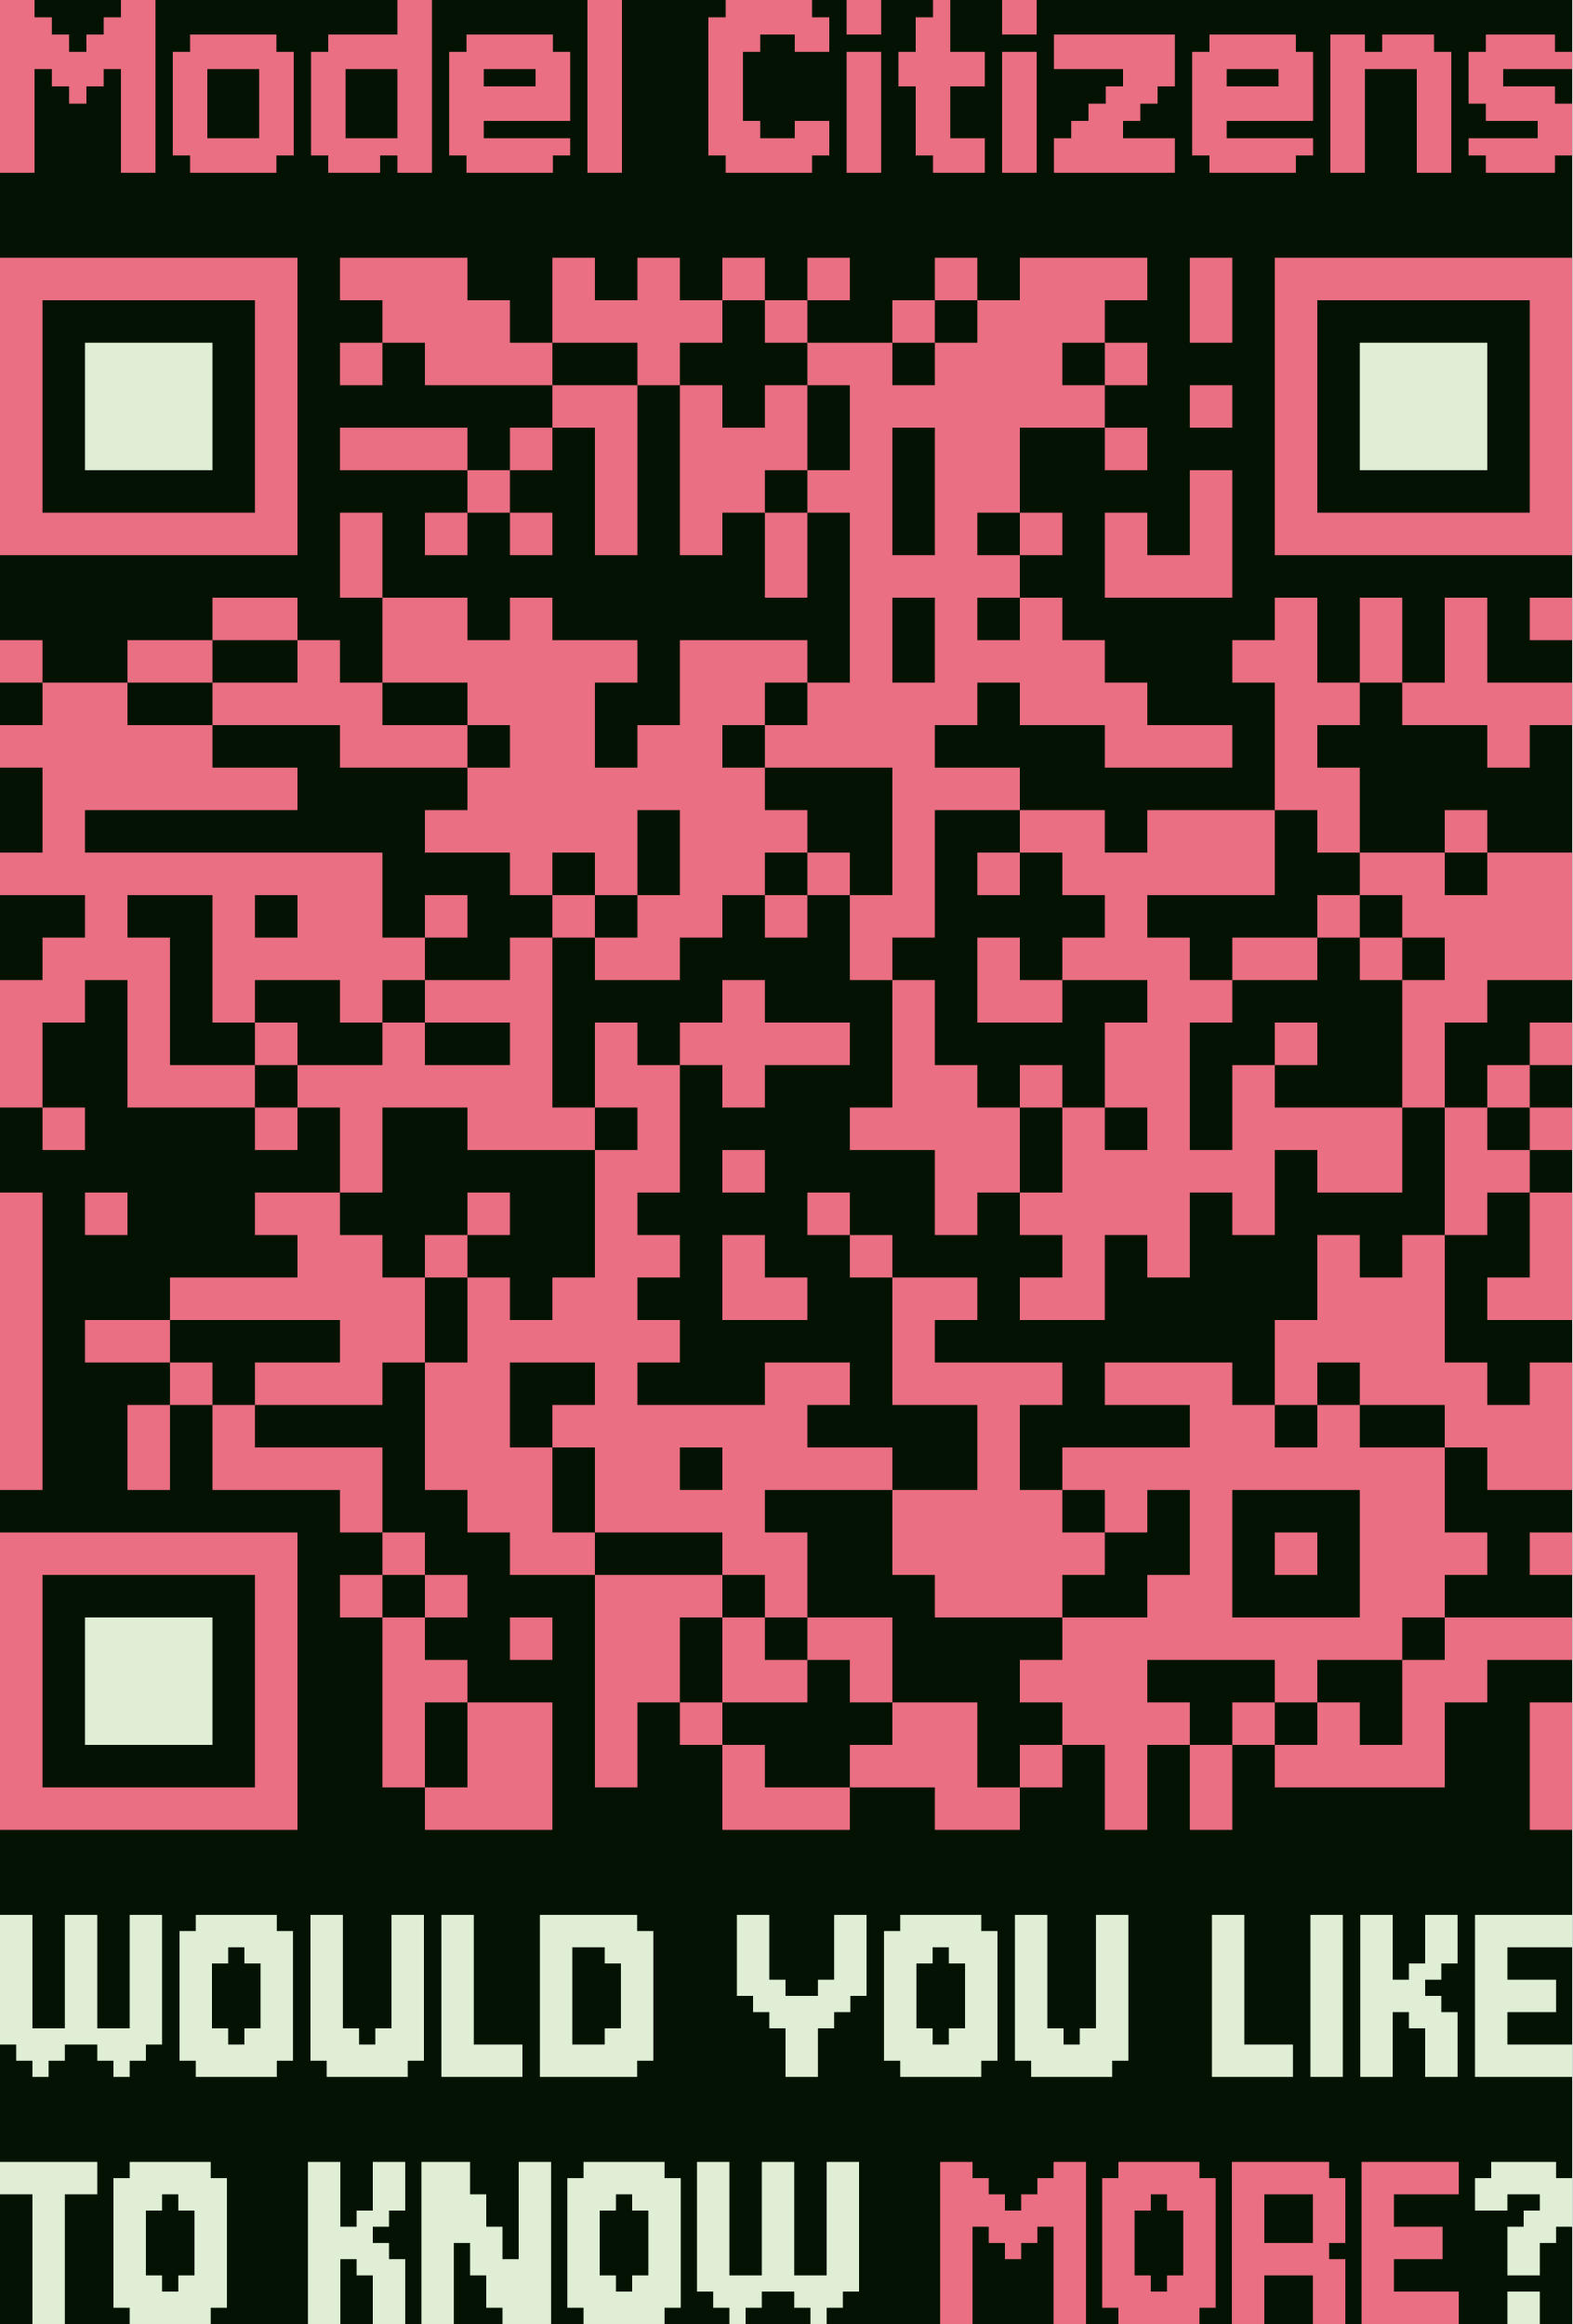
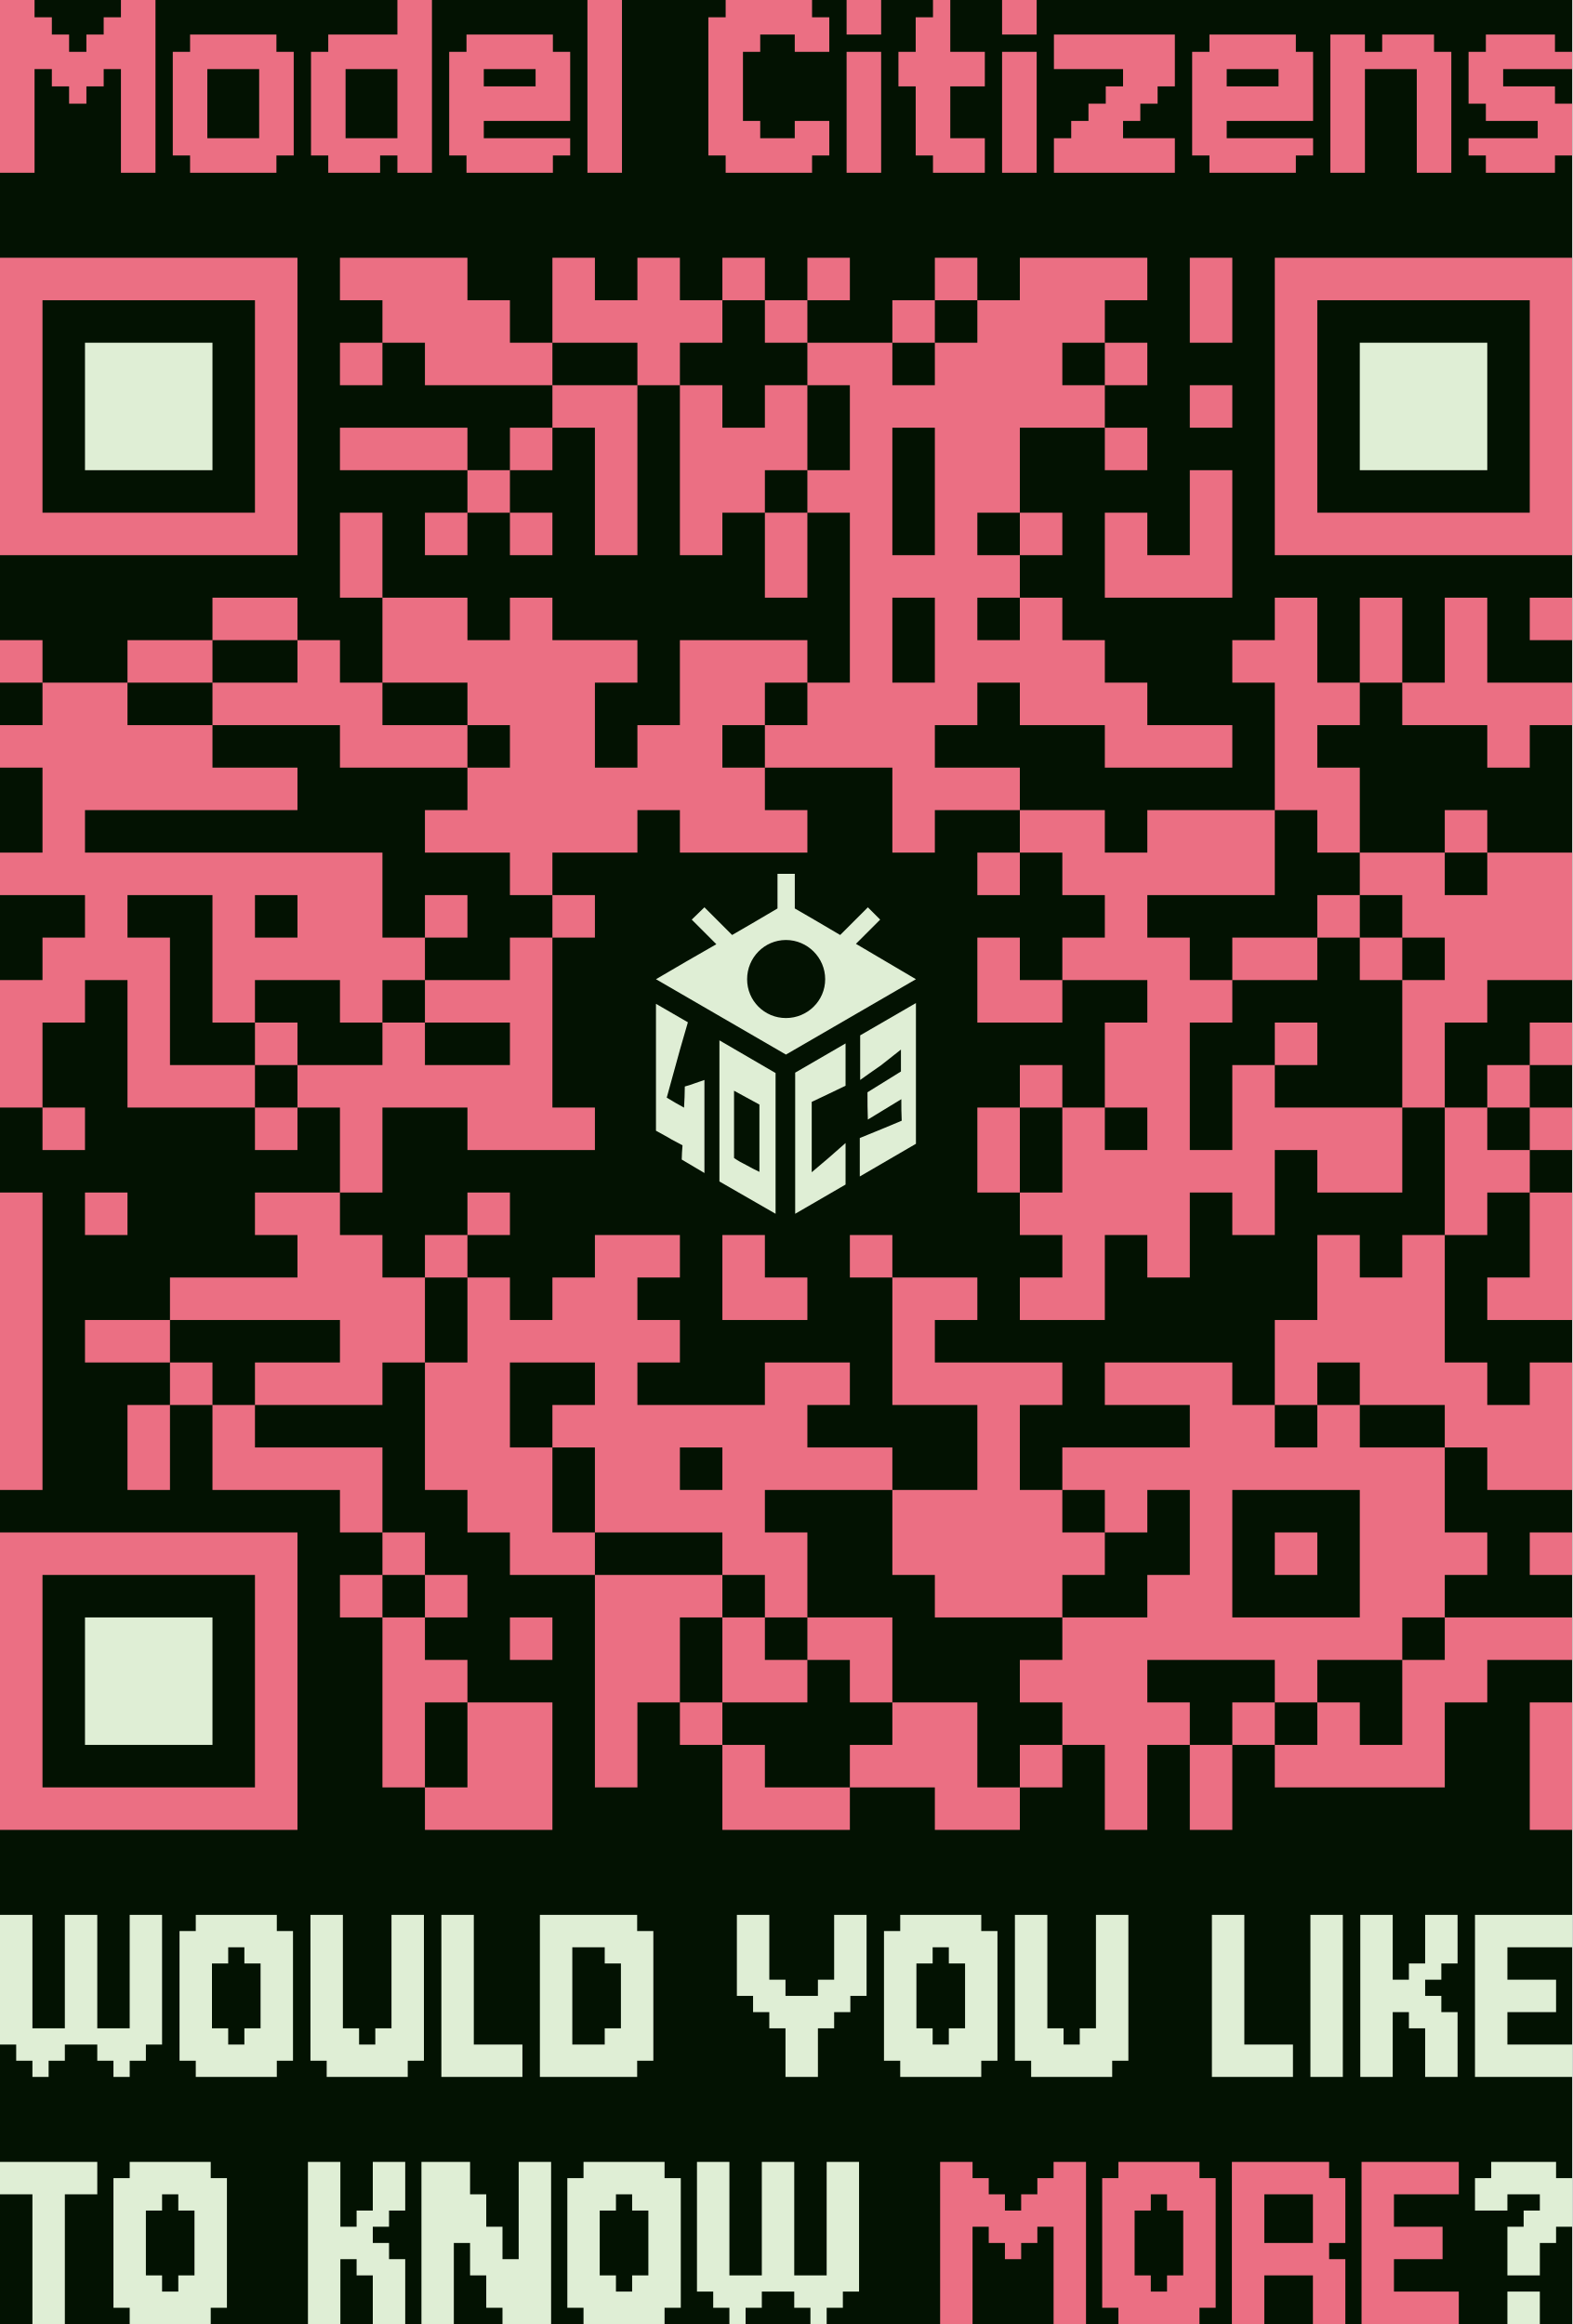
<svg xmlns="http://www.w3.org/2000/svg" width="250" height="369.559" viewBox="0 0 37 54.695">
  <path d="M0 0H37V54.695H0Z" fill="#031202" />
  <g transform="translate(0 0)">
    <path d="M 1.626 2.033 L 1.626 2.033 L 1.22 2.033 L 1.22 1.626 L 0.813 1.626 L 0.813 4.066 L 0 4.066 L 0 0 L 0.813 0 L 0.813 0.407 L 1.22 0.407 L 1.22 0.813 L 1.626 0.813 L 1.626 1.22 L 2.033 1.22 L 2.033 0.813 L 2.44 0.813 L 2.44 0.407 L 2.846 0.407 L 2.846 0 L 3.659 0 L 3.659 4.066 L 2.846 4.066 L 2.846 1.626 L 2.44 1.626 L 2.44 2.033 L 2.033 2.033 L 2.033 2.44 L 1.626 2.44 Z M 4.066 1.22 L 4.066 1.22 L 4.473 1.22 L 4.473 0.813 L 6.505 0.813 L 6.505 1.22 L 6.912 1.22 L 6.912 3.659 L 6.505 3.659 L 6.505 4.066 L 4.473 4.066 L 4.473 3.659 L 4.066 3.659 Z M 6.099 1.626 L 6.099 1.626 L 4.879 1.626 L 4.879 3.253 L 6.099 3.253 Z M 9.352 0.813 L 9.352 0.813 L 9.352 0 L 10.165 0 L 10.165 4.066 L 9.352 4.066 L 9.352 3.659 L 8.945 3.659 L 8.945 4.066 L 7.725 4.066 L 7.725 3.659 L 7.319 3.659 L 7.319 1.22 L 7.725 1.22 L 7.725 0.813 Z M 9.352 3.253 L 9.352 3.253 L 9.352 1.626 L 8.132 1.626 L 8.132 3.253 Z M 10.571 1.22 L 10.571 1.22 L 10.978 1.22 L 10.978 0.813 L 13.011 0.813 L 13.011 1.22 L 13.418 1.22 L 13.418 2.846 L 11.385 2.846 L 11.385 3.253 L 13.418 3.253 L 13.418 3.659 L 13.011 3.659 L 13.011 4.066 L 10.978 4.066 L 10.978 3.659 L 10.571 3.659 Z M 11.385 2.033 L 11.385 2.033 L 12.604 2.033 L 12.604 1.626 L 11.385 1.626 Z M 13.824 0 L 13.824 0 L 14.637 0 L 14.637 4.066 L 13.824 4.066 Z M 18.703 2.846 L 18.703 2.846 L 19.516 2.846 L 19.516 3.659 L 19.11 3.659 L 19.11 4.066 L 17.077 4.066 L 17.077 3.659 L 16.67 3.659 L 16.67 0.407 L 17.077 0.407 L 17.077 0 L 19.11 0 L 19.11 0.407 L 19.516 0.407 L 19.516 1.22 L 18.703 1.22 L 18.703 0.813 L 17.89 0.813 L 17.89 1.22 L 17.484 1.22 L 17.484 2.846 L 17.89 2.846 L 17.89 3.253 L 18.703 3.253 Z M 19.923 0 L 19.923 0 L 20.736 0 L 20.736 0.813 L 19.923 0.813 Z M 19.923 1.22 L 19.923 1.22 L 20.736 1.22 L 20.736 4.066 L 19.923 4.066 Z M 21.143 1.22 L 21.143 1.22 L 21.549 1.22 L 21.549 0.407 L 21.956 0.407 L 21.956 0 L 22.363 0 L 22.363 1.22 L 23.176 1.22 L 23.176 2.033 L 22.363 2.033 L 22.363 3.253 L 23.176 3.253 L 23.176 4.066 L 21.956 4.066 L 21.956 3.659 L 21.549 3.659 L 21.549 2.033 L 21.143 2.033 Z M 23.582 0 L 23.582 0 L 24.396 0 L 24.396 0.813 L 23.582 0.813 Z M 23.582 1.22 L 23.582 1.22 L 24.396 1.22 L 24.396 4.066 L 23.582 4.066 Z M 24.802 3.253 L 24.802 3.253 L 25.209 3.253 L 25.209 2.846 L 25.615 2.846 L 25.615 2.44 L 26.022 2.44 L 26.022 2.033 L 26.429 2.033 L 26.429 1.626 L 24.802 1.626 L 24.802 0.813 L 27.648 0.813 L 27.648 2.033 L 27.242 2.033 L 27.242 2.44 L 26.835 2.44 L 26.835 2.846 L 26.429 2.846 L 26.429 3.253 L 27.648 3.253 L 27.648 4.066 L 24.802 4.066 Z M 28.055 1.22 L 28.055 1.22 L 28.462 1.22 L 28.462 0.813 L 30.495 0.813 L 30.495 1.22 L 30.901 1.22 L 30.901 2.846 L 28.868 2.846 L 28.868 3.253 L 30.901 3.253 L 30.901 3.659 L 30.495 3.659 L 30.495 4.066 L 28.462 4.066 L 28.462 3.659 L 28.055 3.659 Z M 28.868 2.033 L 28.868 2.033 L 30.088 2.033 L 30.088 1.626 L 28.868 1.626 Z M 32.121 1.22 L 32.121 1.22 L 32.527 1.22 L 32.527 0.813 L 33.747 0.813 L 33.747 1.22 L 34.154 1.22 L 34.154 4.066 L 33.341 4.066 L 33.341 1.626 L 32.121 1.626 L 32.121 4.066 L 31.308 4.066 L 31.308 0.813 L 32.121 0.813 Z M 34.967 3.659 L 34.967 3.659 L 34.56 3.659 L 34.56 3.253 L 36.187 3.253 L 36.187 2.846 L 34.967 2.846 L 34.967 2.44 L 34.56 2.44 L 34.56 1.22 L 34.967 1.22 L 34.967 0.813 L 36.593 0.813 L 36.593 1.22 L 37 1.22 L 37 1.626 L 35.374 1.626 L 35.374 2.033 L 36.593 2.033 L 36.593 2.44 L 37 2.44 L 37 3.659 L 36.593 3.659 L 36.593 4.066 L 34.967 4.066 Z " fill="#eb6f83" />
  </g>
  <g transform="translate(0 6.066)">
-     <path d="M8 0H9V1H8ZM9 0H10V1H9ZM10 0H11V1H10ZM13 0H14V1H13ZM15 0H16V1H15ZM17 0H18V1H17ZM19 0H20V1H19ZM22 0H23V1H22ZM24 0H25V1H24ZM25 0H26V1H25ZM26 0H27V1H26ZM28 0H29V1H28ZM9 1H10V2H9ZM10 1H11V2H10ZM11 1H12V2H11ZM13 1H14V2H13ZM14 1H15V2H14ZM15 1H16V2H15ZM16 1H17V2H16ZM18 1H19V2H18ZM21 1H22V2H21ZM23 1H24V2H23ZM24 1H25V2H24ZM25 1H26V2H25ZM28 1H29V2H28ZM8 2H9V3H8ZM10 2H11V3H10ZM11 2H12V3H11ZM12 2H13V3H12ZM15 2H16V3H15ZM19 2H20V3H19ZM20 2H21V3H20ZM22 2H23V3H22ZM23 2H24V3H23ZM24 2H25V3H24ZM26 2H27V3H26ZM13 3H14V4H13ZM14 3H15V4H14ZM16 3H17V4H16ZM18 3H19V4H18ZM20 3H21V4H20ZM21 3H22V4H21ZM22 3H23V4H22ZM23 3H24V4H23ZM24 3H25V4H24ZM25 3H26V4H25ZM28 3H29V4H28ZM8 4H9V5H8ZM9 4H10V5H9ZM10 4H11V5H10ZM12 4H13V5H12ZM14 4H15V5H14ZM16 4H17V5H16ZM17 4H18V5H17ZM18 4H19V5H18ZM20 4H21V5H20ZM22 4H23V5H22ZM23 4H24V5H23ZM26 4H27V5H26ZM11 5H12V6H11ZM14 5H15V6H14ZM16 5H17V6H16ZM17 5H18V6H17ZM19 5H20V6H19ZM20 5H21V6H20ZM22 5H23V6H22ZM23 5H24V6H23ZM28 5H29V6H28ZM8 6H9V7H8ZM10 6H11V7H10ZM12 6H13V7H12ZM14 6H15V7H14ZM16 6H17V7H16ZM18 6H19V7H18ZM20 6H21V7H20ZM22 6H23V7H22ZM24 6H25V7H24ZM26 6H27V7H26ZM28 6H29V7H28ZM8 7H9V8H8ZM18 7H19V8H18ZM20 7H21V8H20ZM21 7H22V8H21ZM22 7H23V8H22ZM23 7H24V8H23ZM26 7H27V8H26ZM27 7H28V8H27ZM28 7H29V8H28ZM5 8H6V9H5ZM6 8H7V9H6ZM9 8H10V9H9ZM10 8H11V9H10ZM12 8H13V9H12ZM20 8H21V9H20ZM22 8H23V9H22ZM24 8H25V9H24ZM30 8H31V9H30ZM32 8H33V9H32ZM34 8H35V9H34ZM36 8H37V9H36ZM0 9H1V10H0ZM3 9H4V10H3ZM4 9H5V10H4ZM7 9H8V10H7ZM9 9H10V10H9ZM10 9H11V10H10ZM11 9H12V10H11ZM12 9H13V10H12ZM13 9H14V10H13ZM14 9H15V10H14ZM16 9H17V10H16ZM17 9H18V10H17ZM18 9H19V10H18ZM20 9H21V10H20ZM22 9H23V10H22ZM23 9H24V10H23ZM24 9H25V10H24ZM25 9H26V10H25ZM29 9H30V10H29ZM30 9H31V10H30ZM32 9H33V10H32ZM34 9H35V10H34ZM1 10H2V11H1ZM2 10H3V11H2ZM5 10H6V11H5ZM6 10H7V11H6ZM7 10H8V11H7ZM8 10H9V11H8ZM11 10H12V11H11ZM12 10H13V11H12ZM13 10H14V11H13ZM16 10H17V11H16ZM17 10H18V11H17ZM19 10H20V11H19ZM20 10H21V11H20ZM21 10H22V11H21ZM22 10H23V11H22ZM24 10H25V11H24ZM25 10H26V11H25ZM26 10H27V11H26ZM30 10H31V11H30ZM31 10H32V11H31ZM33 10H34V11H33ZM34 10H35V11H34ZM35 10H36V11H35ZM36 10H37V11H36ZM0 11H1V12H0ZM1 11H2V12H1ZM2 11H3V12H2ZM3 11H4V12H3ZM4 11H5V12H4ZM8 11H9V12H8ZM9 11H10V12H9ZM10 11H11V12H10ZM12 11H13V12H12ZM13 11H14V12H13ZM15 11H16V12H15ZM16 11H17V12H16ZM18 11H19V12H18ZM19 11H20V12H19ZM20 11H21V12H20ZM21 11H22V12H21ZM26 11H27V12H26ZM27 11H28V12H27ZM28 11H29V12H28ZM30 11H31V12H30ZM35 11H36V12H35ZM1 12H2V13H1ZM2 12H3V13H2ZM3 12H4V13H3ZM4 12H5V13H4ZM5 12H6V13H5ZM6 12H7V13H6ZM11 12H12V13H11ZM12 12H13V13H12ZM13 12H14V13H13ZM14 12H15V13H14ZM15 12H16V13H15ZM16 12H17V13H16ZM17 12H18V13H17ZM21 12H22V13H21ZM22 12H23V13H22ZM23 12H24V13H23ZM30 12H31V13H30ZM31 12H32V13H31ZM1 13H2V14H1ZM10 13H11V14H10ZM11 13H12V14H11ZM12 13H13V14H12ZM13 13H14V14H13ZM14 13H15V14H14ZM16 13H17V14H16ZM17 13H18V14H17ZM18 13H19V14H18ZM21 13H22V14H21ZM24 13H25V14H24ZM25 13H26V14H25ZM27 13H28V14H27ZM28 13H29V14H28ZM29 13H30V14H29ZM31 13H32V14H31ZM34 13H35V14H34ZM0 14H1V15H0ZM1 14H2V15H1ZM2 14H3V15H2ZM3 14H4V15H3ZM4 14H5V15H4ZM5 14H6V15H5ZM6 14H7V15H6ZM7 14H8V15H7ZM8 14H9V15H8ZM12 14H13V15H12ZM14 14H15V15H14ZM16 14H17V15H16ZM17 14H18V15H17ZM19 14H20V15H19ZM21 14H22V15H21ZM23 14H24V15H23ZM25 14H26V15H25ZM26 14H27V15H26ZM27 14H28V15H27ZM28 14H29V15H28ZM29 14H30V15H29ZM32 14H33V15H32ZM33 14H34V15H33ZM35 14H36V15H35ZM36 14H37V15H36ZM2 15H3V16H2ZM5 15H6V16H5ZM7 15H8V16H7ZM8 15H9V16H8ZM10 15H11V16H10ZM13 15H14V16H13ZM15 15H16V16H15ZM16 15H17V16H16ZM18 15H19V16H18ZM20 15H21V16H20ZM21 15H22V16H21ZM26 15H27V16H26ZM31 15H32V16H31ZM33 15H34V16H33ZM34 15H35V16H34ZM35 15H36V16H35ZM36 15H37V16H36ZM1 16H2V17H1ZM2 16H3V17H2ZM3 16H4V17H3ZM5 16H6V17H5ZM6 16H7V17H6ZM7 16H8V17H7ZM8 16H9V17H8ZM9 16H10V17H9ZM12 16H13V17H12ZM14 16H15V17H14ZM15 16H16V17H15ZM20 16H21V17H20ZM23 16H24V17H23ZM25 16H26V17H25ZM26 16H27V17H26ZM27 16H28V17H27ZM29 16H30V17H29ZM30 16H31V17H30ZM32 16H33V17H32ZM34 16H35V17H34ZM35 16H36V17H35ZM36 16H37V17H36ZM0 17H1V18H0ZM1 17H2V18H1ZM3 17H4V18H3ZM5 17H6V18H5ZM8 17H9V18H8ZM10 17H11V18H10ZM11 17H12V18H11ZM12 17H13V18H12ZM17 17H18V18H17ZM21 17H22V18H21ZM23 17H24V18H23ZM24 17H25V18H24ZM27 17H28V18H27ZM28 17H29V18H28ZM33 17H34V18H33ZM34 17H35V18H34ZM0 18H1V19H0ZM3 18H4V19H3ZM6 18H7V19H6ZM9 18H10V19H9ZM12 18H13V19H12ZM14 18H15V19H14ZM16 18H17V19H16ZM17 18H18V19H17ZM18 18H19V19H18ZM19 18H20V19H19ZM21 18H22V19H21ZM26 18H27V19H26ZM27 18H28V19H27ZM30 18H31V19H30ZM33 18H34V19H33ZM36 18H37V19H36ZM0 19H1V20H0ZM3 19H4V20H3ZM4 19H5V20H4ZM5 19H6V20H5ZM7 19H8V20H7ZM8 19H9V20H8ZM9 19H10V20H9ZM10 19H11V20H10ZM11 19H12V20H11ZM12 19H13V20H12ZM14 19H15V20H14ZM15 19H16V20H15ZM17 19H18V20H17ZM21 19H22V20H21ZM22 19H23V20H22ZM24 19H25V20H24ZM26 19H27V20H26ZM27 19H28V20H27ZM29 19H30V20H29ZM33 19H34V20H33ZM35 19H36V20H35ZM1 20H2V21H1ZM6 20H7V21H6ZM8 20H9V21H8ZM11 20H12V21H11ZM12 20H13V21H12ZM13 20H14V21H13ZM15 20H16V21H15ZM20 20H21V21H20ZM21 20H22V21H21ZM22 20H23V21H22ZM23 20H24V21H23ZM25 20H26V21H25ZM27 20H28V21H27ZM29 20H30V21H29ZM30 20H31V21H30ZM31 20H32V21H31ZM32 20H33V21H32ZM34 20H35V21H34ZM36 20H37V21H36ZM8 21H9V22H8ZM14 21H15V22H14ZM15 21H16V22H15ZM17 21H18V22H17ZM22 21H23V22H22ZM23 21H24V22H23ZM25 21H26V22H25ZM26 21H27V22H26ZM27 21H28V22H27ZM28 21H29V22H28ZM29 21H30V22H29ZM31 21H32V22H31ZM32 21H33V22H32ZM34 21H35V22H34ZM35 21H36V22H35ZM0 22H1V23H0ZM2 22H3V23H2ZM6 22H7V23H6ZM7 22H8V23H7ZM11 22H12V23H11ZM14 22H15V23H14ZM19 22H20V23H19ZM22 22H23V23H22ZM24 22H25V23H24ZM25 22H26V23H25ZM26 22H27V23H26ZM27 22H28V23H27ZM29 22H30V23H29ZM34 22H35V23H34ZM36 22H37V23H36ZM0 23H1V24H0ZM7 23H8V24H7ZM8 23H9V24H8ZM10 23H11V24H10ZM14 23H15V24H14ZM15 23H16V24H15ZM17 23H18V24H17ZM20 23H21V24H20ZM25 23H26V24H25ZM27 23H28V24H27ZM31 23H32V24H31ZM33 23H34V24H33ZM36 23H37V24H36ZM0 24H1V25H0ZM4 24H5V25H4ZM5 24H6V25H5ZM6 24H7V25H6ZM7 24H8V25H7ZM8 24H9V25H8ZM9 24H10V25H9ZM11 24H12V25H11ZM13 24H14V25H13ZM14 24H15V25H14ZM17 24H18V25H17ZM18 24H19V25H18ZM21 24H22V25H21ZM22 24H23V25H22ZM24 24H25V25H24ZM25 24H26V25H25ZM31 24H32V25H31ZM32 24H33V25H32ZM33 24H34V25H33ZM35 24H36V25H35ZM36 24H37V25H36ZM0 25H1V26H0ZM2 25H3V26H2ZM3 25H4V26H3ZM8 25H9V26H8ZM9 25H10V26H9ZM11 25H12V26H11ZM12 25H13V26H12ZM13 25H14V26H13ZM14 25H15V26H14ZM15 25H16V26H15ZM21 25H22V26H21ZM30 25H31V26H30ZM31 25H32V26H31ZM32 25H33V26H32ZM33 25H34V26H33ZM0 26H1V27H0ZM4 26H5V27H4ZM6 26H7V27H6ZM7 26H8V27H7ZM8 26H9V27H8ZM10 26H11V27H10ZM11 26H12V27H11ZM14 26H15V27H14ZM18 26H19V27H18ZM19 26H20V27H19ZM21 26H22V27H21ZM22 26H23V27H22ZM23 26H24V27H23ZM24 26H25V27H24ZM26 26H27V27H26ZM27 26H28V27H27ZM28 26H29V27H28ZM30 26H31V27H30ZM32 26H33V27H32ZM33 26H34V27H33ZM34 26H35V27H34ZM36 26H37V27H36ZM0 27H1V28H0ZM3 27H4V28H3ZM5 27H6V28H5ZM10 27H11V28H10ZM11 27H12V28H11ZM13 27H14V28H13ZM14 27H15V28H14ZM15 27H16V28H15ZM16 27H17V28H16ZM17 27H18V28H17ZM18 27H19V28H18ZM23 27H24V28H23ZM28 27H29V28H28ZM29 27H30V28H29ZM31 27H32V28H31ZM34 27H35V28H34ZM35 27H36V28H35ZM36 27H37V28H36ZM0 28H1V29H0ZM3 28H4V29H3ZM5 28H6V29H5ZM6 28H7V29H6ZM7 28H8V29H7ZM8 28H9V29H8ZM10 28H11V29H10ZM11 28H12V29H11ZM12 28H13V29H12ZM14 28H15V29H14ZM15 28H16V29H15ZM17 28H18V29H17ZM18 28H19V29H18ZM19 28H20V29H19ZM20 28H21V29H20ZM23 28H24V29H23ZM25 28H26V29H25ZM26 28H27V29H26ZM27 28H28V29H27ZM28 28H29V29H28ZM29 28H30V29H29ZM30 28H31V29H30ZM31 28H32V29H31ZM32 28H33V29H32ZM33 28H34V29H33ZM35 28H36V29H35ZM36 28H37V29H36ZM8 29H9V30H8ZM11 29H12V30H11ZM12 29H13V30H12ZM14 29H15V30H14ZM15 29H16V30H15ZM16 29H17V30H16ZM17 29H18V30H17ZM21 29H22V30H21ZM22 29H23V30H22ZM23 29H24V30H23ZM24 29H25V30H24ZM26 29H27V30H26ZM28 29H29V30H28ZM32 29H33V30H32ZM33 29H34V30H33ZM9 30H10V31H9ZM12 30H13V31H12ZM13 30H14V31H13ZM17 30H18V31H17ZM18 30H19V31H18ZM21 30H22V31H21ZM22 30H23V31H22ZM23 30H24V31H23ZM24 30H25V31H24ZM25 30H26V31H25ZM28 30H29V31H28ZM30 30H31V31H30ZM32 30H33V31H32ZM33 30H34V31H33ZM34 30H35V31H34ZM36 30H37V31H36ZM8 31H9V32H8ZM10 31H11V32H10ZM14 31H15V32H14ZM15 31H16V32H15ZM16 31H17V32H16ZM18 31H19V32H18ZM22 31H23V32H22ZM23 31H24V32H23ZM24 31H25V32H24ZM27 31H28V32H27ZM28 31H29V32H28ZM32 31H33V32H32ZM33 31H34V32H33ZM9 32H10V33H9ZM12 32H13V33H12ZM14 32H15V33H14ZM15 32H16V33H15ZM17 32H18V33H17ZM19 32H20V33H19ZM20 32H21V33H20ZM25 32H26V33H25ZM26 32H27V33H26ZM27 32H28V33H27ZM28 32H29V33H28ZM29 32H30V33H29ZM30 32H31V33H30ZM31 32H32V33H31ZM32 32H33V33H32ZM34 32H35V33H34ZM35 32H36V33H35ZM36 32H37V33H36ZM9 33H10V34H9ZM10 33H11V34H10ZM14 33H15V34H14ZM15 33H16V34H15ZM17 33H18V34H17ZM18 33H19V34H18ZM20 33H21V34H20ZM24 33H25V34H24ZM25 33H26V34H25ZM26 33H27V34H26ZM30 33H31V34H30ZM33 33H34V34H33ZM34 33H35V34H34ZM9 34H10V35H9ZM11 34H12V35H11ZM12 34H13V35H12ZM14 34H15V35H14ZM16 34H17V35H16ZM21 34H22V35H21ZM22 34H23V35H22ZM25 34H26V35H25ZM26 34H27V35H26ZM27 34H28V35H27ZM29 34H30V35H29ZM31 34H32V35H31ZM33 34H34V35H33ZM36 34H37V35H36ZM9 35H10V36H9ZM11 35H12V36H11ZM12 35H13V36H12ZM14 35H15V36H14ZM17 35H18V36H17ZM20 35H21V36H20ZM21 35H22V36H21ZM22 35H23V36H22ZM24 35H25V36H24ZM26 35H27V36H26ZM28 35H29V36H28ZM30 35H31V36H30ZM31 35H32V36H31ZM32 35H33V36H32ZM33 35H34V36H33ZM36 35H37V36H36ZM10 36H11V37H10ZM11 36H12V37H11ZM12 36H13V37H12ZM17 36H18V37H17ZM18 36H19V37H18ZM19 36H20V37H19ZM22 36H23V37H22ZM23 36H24V37H23ZM26 36H27V37H26ZM28 36H29V37H28ZM36 36H37V37H36Z" fill="#eb6f83" />
+     <path d="M8 0H9V1H8ZM9 0H10V1H9ZM10 0H11V1H10ZM13 0H14V1H13ZM15 0H16V1H15ZM17 0H18V1H17ZM19 0H20V1H19ZM22 0H23V1H22ZM24 0H25V1H24ZM25 0H26V1H25ZM26 0H27V1H26ZM28 0H29V1H28ZM9 1H10V2H9ZM10 1H11V2H10ZM11 1H12V2H11ZM13 1H14V2H13ZM14 1H15V2H14ZM15 1H16V2H15ZM16 1H17V2H16ZM18 1H19V2H18ZM21 1H22V2H21ZM23 1H24V2H23ZM24 1H25V2H24ZM25 1H26V2H25ZM28 1H29V2H28ZM8 2H9V3H8ZM10 2H11V3H10ZM11 2H12V3H11ZM12 2H13V3H12ZM15 2H16V3H15ZM19 2H20V3H19ZM20 2H21V3H20ZM22 2H23V3H22ZM23 2H24V3H23ZM24 2H25V3H24ZM26 2H27V3H26ZM13 3H14V4H13ZM14 3H15V4H14ZM16 3H17V4H16ZM18 3H19V4H18ZM20 3H21V4H20ZM21 3H22V4H21ZM22 3H23V4H22ZM23 3H24V4H23ZM24 3H25V4H24ZM25 3H26V4H25ZM28 3H29V4H28ZM8 4H9V5H8ZM9 4H10V5H9ZM10 4H11V5H10ZM12 4H13V5H12ZM14 4H15V5H14ZM16 4H17V5H16ZM17 4H18V5H17ZM18 4H19V5H18ZM20 4H21V5H20ZM22 4H23V5H22ZM23 4H24V5H23ZM26 4H27V5H26ZM11 5H12V6H11ZM14 5H15V6H14ZM16 5H17V6H16ZM17 5H18V6H17ZM19 5H20V6H19ZM20 5H21V6H20ZM22 5H23V6H22ZM23 5H24V6H23ZM28 5H29V6H28ZM8 6H9V7H8ZM10 6H11V7H10ZM12 6H13V7H12ZM14 6H15V7H14ZM16 6H17V7H16ZM18 6H19V7H18ZM20 6H21V7H20ZM22 6H23V7H22ZM24 6H25V7H24ZM26 6H27V7H26ZM28 6H29V7H28ZM8 7H9V8H8ZM18 7H19V8H18ZM20 7H21V8H20ZM21 7H22V8H21ZM22 7H23V8H22ZM23 7H24V8H23ZM26 7H27V8H26ZM27 7H28V8H27ZM28 7H29V8H28ZM5 8H6V9H5ZM6 8H7V9H6ZM9 8H10V9H9ZM10 8H11V9H10ZM12 8H13V9H12ZM20 8H21V9H20ZM22 8H23V9H22ZM24 8H25V9H24ZM30 8H31V9H30ZM32 8H33V9H32ZM34 8H35V9H34ZM36 8H37V9H36ZM0 9H1V10H0ZM3 9H4V10H3ZM4 9H5V10H4ZM7 9H8V10H7ZM9 9H10V10H9ZM10 9H11V10H10ZM11 9H12V10H11ZM12 9H13V10H12ZM13 9H14V10H13ZM14 9H15V10H14ZM16 9H17V10H16ZM17 9H18V10H17ZM18 9H19V10H18ZM20 9H21V10H20ZM22 9H23V10H22ZM23 9H24V10H23ZM24 9H25V10H24ZM25 9H26V10H25ZM29 9H30V10H29ZM30 9H31V10H30ZM32 9H33V10H32ZM34 9H35V10H34ZM1 10H2V11H1ZM2 10H3V11H2ZM5 10H6V11H5ZM6 10H7V11H6ZM7 10H8V11H7ZM8 10H9V11H8ZM11 10H12V11H11ZM12 10H13V11H12ZM13 10H14V11H13ZM16 10H17V11H16ZM17 10H18V11H17ZM19 10H20V11H19ZM20 10H21V11H20ZM21 10H22V11H21ZM22 10H23V11H22ZM24 10H25V11H24ZM25 10H26V11H25ZM26 10H27V11H26ZM30 10H31V11H30ZM31 10H32V11H31ZM33 10H34V11H33ZM34 10H35V11H34ZM35 10H36V11H35ZM36 10H37V11H36ZM0 11H1V12H0ZM1 11H2V12H1ZM2 11H3V12H2ZM3 11H4V12H3ZM4 11H5V12H4ZM8 11H9V12H8ZM9 11H10V12H9ZM10 11H11V12H10ZM12 11H13V12H12ZM13 11H14V12H13ZM15 11H16V12H15ZM16 11H17V12H16ZM18 11H19V12H18ZM19 11H20V12H19ZM20 11H21V12H20ZM21 11H22V12H21ZM26 11H27V12H26ZM27 11H28V12H27ZM28 11H29V12H28ZM30 11H31V12H30ZM35 11H36V12H35ZM1 12H2V13H1ZM2 12H3V13H2ZM3 12H4V13H3ZM4 12H5V13H4ZM5 12H6V13H5ZM6 12H7V13H6ZM11 12H12V13H11ZM12 12H13V13H12ZM13 12H14V13H13ZM14 12H15V13H14ZM15 12H16V13H15ZM16 12H17V13H16ZM17 12H18V13H17ZM21 12H22V13H21ZM22 12H23V13H22ZM23 12H24V13H23ZM30 12H31V13H30ZM31 12H32V13H31ZM1 13H2V14H1ZM10 13H11V14H10ZM11 13H12V14H11ZM12 13H13V14H12ZM13 13H14V14H13ZM14 13H15V14H14ZM16 13H17V14H16ZM17 13H18V14H17ZM18 13H19V14H18ZM21 13H22V14H21ZM24 13H25V14H24ZM25 13H26V14H25ZM27 13H28V14H27ZM28 13H29V14H28ZM29 13H30V14H29ZM31 13H32V14H31ZM34 13H35V14H34ZM0 14H1V15H0ZM1 14H2V15H1ZM2 14H3V15H2ZM3 14H4V15H3ZM4 14H5V15H4ZM5 14H6V15H5ZM6 14H7V15H6ZM7 14H8V15H7ZM8 14H9V15H8ZM12 14H13V15H12ZM23 14H24V15H23ZM25 14H26V15H25ZM26 14H27V15H26ZM27 14H28V15H27ZM28 14H29V15H28ZM29 14H30V15H29ZM32 14H33V15H32ZM33 14H34V15H33ZM35 14H36V15H35ZM36 14H37V15H36ZM2 15H3V16H2ZM5 15H6V16H5ZM7 15H8V16H7ZM8 15H9V16H8ZM10 15H11V16H10ZM13 15H14V16H13ZM26 15H27V16H26ZM31 15H32V16H31ZM33 15H34V16H33ZM34 15H35V16H34ZM35 15H36V16H35ZM36 15H37V16H36ZM1 16H2V17H1ZM2 16H3V17H2ZM3 16H4V17H3ZM5 16H6V17H5ZM6 16H7V17H6ZM7 16H8V17H7ZM8 16H9V17H8ZM9 16H10V17H9ZM12 16H13V17H12ZM23 16H24V17H23ZM25 16H26V17H25ZM26 16H27V17H26ZM27 16H28V17H27ZM29 16H30V17H29ZM30 16H31V17H30ZM32 16H33V17H32ZM34 16H35V17H34ZM35 16H36V17H35ZM36 16H37V17H36ZM0 17H1V18H0ZM1 17H2V18H1ZM3 17H4V18H3ZM5 17H6V18H5ZM8 17H9V18H8ZM10 17H11V18H10ZM11 17H12V18H11ZM12 17H13V18H12ZM23 17H24V18H23ZM24 17H25V18H24ZM27 17H28V18H27ZM28 17H29V18H28ZM33 17H34V18H33ZM34 17H35V18H34ZM0 18H1V19H0ZM3 18H4V19H3ZM6 18H7V19H6ZM9 18H10V19H9ZM12 18H13V19H12ZM26 18H27V19H26ZM27 18H28V19H27ZM30 18H31V19H30ZM33 18H34V19H33ZM36 18H37V19H36ZM0 19H1V20H0ZM3 19H4V20H3ZM4 19H5V20H4ZM5 19H6V20H5ZM7 19H8V20H7ZM8 19H9V20H8ZM9 19H10V20H9ZM10 19H11V20H10ZM11 19H12V20H11ZM12 19H13V20H12ZM24 19H25V20H24ZM26 19H27V20H26ZM27 19H28V20H27ZM29 19H30V20H29ZM33 19H34V20H33ZM35 19H36V20H35ZM1 20H2V21H1ZM6 20H7V21H6ZM8 20H9V21H8ZM11 20H12V21H11ZM12 20H13V21H12ZM13 20H14V21H13ZM23 20H24V21H23ZM25 20H26V21H25ZM27 20H28V21H27ZM29 20H30V21H29ZM30 20H31V21H30ZM31 20H32V21H31ZM32 20H33V21H32ZM34 20H35V21H34ZM36 20H37V21H36ZM8 21H9V22H8ZM23 21H24V22H23ZM25 21H26V22H25ZM26 21H27V22H26ZM27 21H28V22H27ZM28 21H29V22H28ZM29 21H30V22H29ZM31 21H32V22H31ZM32 21H33V22H32ZM34 21H35V22H34ZM35 21H36V22H35ZM0 22H1V23H0ZM2 22H3V23H2ZM6 22H7V23H6ZM7 22H8V23H7ZM11 22H12V23H11ZM24 22H25V23H24ZM25 22H26V23H25ZM26 22H27V23H26ZM27 22H28V23H27ZM29 22H30V23H29ZM34 22H35V23H34ZM36 22H37V23H36ZM0 23H1V24H0ZM7 23H8V24H7ZM8 23H9V24H8ZM10 23H11V24H10ZM14 23H15V24H14ZM15 23H16V24H15ZM17 23H18V24H17ZM20 23H21V24H20ZM25 23H26V24H25ZM27 23H28V24H27ZM31 23H32V24H31ZM33 23H34V24H33ZM36 23H37V24H36ZM0 24H1V25H0ZM4 24H5V25H4ZM5 24H6V25H5ZM6 24H7V25H6ZM7 24H8V25H7ZM8 24H9V25H8ZM9 24H10V25H9ZM11 24H12V25H11ZM13 24H14V25H13ZM14 24H15V25H14ZM17 24H18V25H17ZM18 24H19V25H18ZM21 24H22V25H21ZM22 24H23V25H22ZM24 24H25V25H24ZM25 24H26V25H25ZM31 24H32V25H31ZM32 24H33V25H32ZM33 24H34V25H33ZM35 24H36V25H35ZM36 24H37V25H36ZM0 25H1V26H0ZM2 25H3V26H2ZM3 25H4V26H3ZM8 25H9V26H8ZM9 25H10V26H9ZM11 25H12V26H11ZM12 25H13V26H12ZM13 25H14V26H13ZM14 25H15V26H14ZM15 25H16V26H15ZM21 25H22V26H21ZM30 25H31V26H30ZM31 25H32V26H31ZM32 25H33V26H32ZM33 25H34V26H33ZM0 26H1V27H0ZM4 26H5V27H4ZM6 26H7V27H6ZM7 26H8V27H7ZM8 26H9V27H8ZM10 26H11V27H10ZM11 26H12V27H11ZM14 26H15V27H14ZM18 26H19V27H18ZM19 26H20V27H19ZM21 26H22V27H21ZM22 26H23V27H22ZM23 26H24V27H23ZM24 26H25V27H24ZM26 26H27V27H26ZM27 26H28V27H27ZM28 26H29V27H28ZM30 26H31V27H30ZM32 26H33V27H32ZM33 26H34V27H33ZM34 26H35V27H34ZM36 26H37V27H36ZM0 27H1V28H0ZM3 27H4V28H3ZM5 27H6V28H5ZM10 27H11V28H10ZM11 27H12V28H11ZM13 27H14V28H13ZM14 27H15V28H14ZM15 27H16V28H15ZM16 27H17V28H16ZM17 27H18V28H17ZM18 27H19V28H18ZM23 27H24V28H23ZM28 27H29V28H28ZM29 27H30V28H29ZM31 27H32V28H31ZM34 27H35V28H34ZM35 27H36V28H35ZM36 27H37V28H36ZM0 28H1V29H0ZM3 28H4V29H3ZM5 28H6V29H5ZM6 28H7V29H6ZM7 28H8V29H7ZM8 28H9V29H8ZM10 28H11V29H10ZM11 28H12V29H11ZM12 28H13V29H12ZM14 28H15V29H14ZM15 28H16V29H15ZM17 28H18V29H17ZM18 28H19V29H18ZM19 28H20V29H19ZM20 28H21V29H20ZM23 28H24V29H23ZM25 28H26V29H25ZM26 28H27V29H26ZM27 28H28V29H27ZM28 28H29V29H28ZM29 28H30V29H29ZM30 28H31V29H30ZM31 28H32V29H31ZM32 28H33V29H32ZM33 28H34V29H33ZM35 28H36V29H35ZM36 28H37V29H36ZM8 29H9V30H8ZM11 29H12V30H11ZM12 29H13V30H12ZM14 29H15V30H14ZM15 29H16V30H15ZM16 29H17V30H16ZM17 29H18V30H17ZM21 29H22V30H21ZM22 29H23V30H22ZM23 29H24V30H23ZM24 29H25V30H24ZM26 29H27V30H26ZM28 29H29V30H28ZM32 29H33V30H32ZM33 29H34V30H33ZM9 30H10V31H9ZM12 30H13V31H12ZM13 30H14V31H13ZM17 30H18V31H17ZM18 30H19V31H18ZM21 30H22V31H21ZM22 30H23V31H22ZM23 30H24V31H23ZM24 30H25V31H24ZM25 30H26V31H25ZM28 30H29V31H28ZM30 30H31V31H30ZM32 30H33V31H32ZM33 30H34V31H33ZM34 30H35V31H34ZM36 30H37V31H36ZM8 31H9V32H8ZM10 31H11V32H10ZM14 31H15V32H14ZM15 31H16V32H15ZM16 31H17V32H16ZM18 31H19V32H18ZM22 31H23V32H22ZM23 31H24V32H23ZM24 31H25V32H24ZM27 31H28V32H27ZM28 31H29V32H28ZM32 31H33V32H32ZM33 31H34V32H33ZM9 32H10V33H9ZM12 32H13V33H12ZM14 32H15V33H14ZM15 32H16V33H15ZM17 32H18V33H17ZM19 32H20V33H19ZM20 32H21V33H20ZM25 32H26V33H25ZM26 32H27V33H26ZM27 32H28V33H27ZM28 32H29V33H28ZM29 32H30V33H29ZM30 32H31V33H30ZM31 32H32V33H31ZM32 32H33V33H32ZM34 32H35V33H34ZM35 32H36V33H35ZM36 32H37V33H36ZM9 33H10V34H9ZM10 33H11V34H10ZM14 33H15V34H14ZM15 33H16V34H15ZM17 33H18V34H17ZM18 33H19V34H18ZM20 33H21V34H20ZM24 33H25V34H24ZM25 33H26V34H25ZM26 33H27V34H26ZM30 33H31V34H30ZM33 33H34V34H33ZM34 33H35V34H34ZM9 34H10V35H9ZM11 34H12V35H11ZM12 34H13V35H12ZM14 34H15V35H14ZM16 34H17V35H16ZM21 34H22V35H21ZM22 34H23V35H22ZM25 34H26V35H25ZM26 34H27V35H26ZM27 34H28V35H27ZM29 34H30V35H29ZM31 34H32V35H31ZM33 34H34V35H33ZM36 34H37V35H36ZM9 35H10V36H9ZM11 35H12V36H11ZM12 35H13V36H12ZM14 35H15V36H14ZM17 35H18V36H17ZM20 35H21V36H20ZM21 35H22V36H21ZM22 35H23V36H22ZM24 35H25V36H24ZM26 35H27V36H26ZM28 35H29V36H28ZM30 35H31V36H30ZM31 35H32V36H31ZM32 35H33V36H32ZM33 35H34V36H33ZM36 35H37V36H36ZM10 36H11V37H10ZM11 36H12V37H11ZM12 36H13V37H12ZM17 36H18V37H17ZM18 36H19V37H18ZM19 36H20V37H19ZM22 36H23V37H22ZM23 36H24V37H23ZM26 36H27V37H26ZM28 36H29V37H28ZM36 36H37V37H36Z" fill="#eb6f83" />
    <path d="M0 0H7V7H0ZM1 1H6V6H1ZM30 0H37V7H30ZM31 1H36V6H31ZM0 30H7V37H0ZM1 31H6V36H1Z" fill="#eb6f83" fill-rule="evenodd" />
    <path d="M2 2H5V5H2ZM32 2H35V5H32ZM2 32H5V35H2Z" fill="#dfeed5" />
+     <g transform="translate(15.437 14.5) scale(0.0904977)">
+       <g id="icon-Ebene_2">
+         <g id="icon-Content">
+           <g>
+             <path d="M52,18.2l6.3-6.3-3.2-3.2-7.2,7.2q-5.9-3.5-11.8-6.9V0h-4.5v9q-5.9,3.5-11.8,6.9l-7.2-7.2-3.3,3.2,6.4,6.4Q7.8,22.8,0,27.4q16.9,9.8,33.8,19.6,16.9-9.8,33.8-19.6-7.8-4.6-15.6-9.2h0ZM33.8,37.5c-5.6,0-10.1-4.5-10.1-10.1s4.5-10.2,10.1-10.2,10.2,4.6,10.2,10.2S39.4,37.5,33.8,37.5Z" fill="#dfeed5" />
+             <g>
+               <path d="M31.1,51.8l-14.6-8.5v36.7l14.6,8.4S31.1,51.8,31.1,51.8ZM26.9,68.3v9.2c-1.1-.5-2.2-1.1-3.3-1.7-1.2-.6-2.3-1.2-3.3-1.9v-17.5c1.1.6,2.2,1.2,3.3,1.8,1.1.6,2.2,1.2,3.3,1.8v8.3h0Z" fill="#dfeed5" />
+               <path d="M53.1,47.2v6.4c1.7-1.2,3.5-2.5,5.4-3.8q2.7-2.1,5.2-4.1c0,2.3,0,3.4,0,5.7q-4.4,2.7-8.7,5.4c0,2.4,0,4.8.1,7.1,2.9-1.8,5.8-3.5,8.7-5.3,0,2.3,0,3.4.1,5.6q-2.1.9-4.3,1.8c-2.2.9-4.4,1.8-6.6,2.7v10l14.6-8.5c0-12.2,0-24.4,0-36.6l-14.5,8.4v5.2h0Z" fill="#dfeed5" />
+               <path d="M12.6,53.6c-.8.3-1.7.6-2.6.9-.8.3-1.7.6-2.5.8,0,1.8-.1,3.7-.2,5.5-1.8-1-2.7-1.5-4.5-2.6q1.7-6.3,3.5-12.7,1-3.4,2-6.9L0,33.8v33c1.4.8,2.8,1.5,4.1,2.3.9.5,1.9,1,2.8,1.5-.1,1.5-.2,2.5-.2,3.7l5.9,3.5v-24.2h0Z" fill="#dfeed5" />
+               <path d="M40.5,77.6q0-9.2,0-18.3c3-1.4,5.9-2.8,8.8-4.2v-11l-13.1,7.6v36.7l13.1-7.6v-10.8c-2.9,2.6-5.8,5.1-8.8,7.6h0Z" fill="#dfeed5" />
+             </g>
+           </g>
+         </g>
+       </g>
+     </g>
  </g>
  <g transform="translate(0 45.066)">
    <path d="M 0 0 L 0 0 L 0.763 0 L 0.763 2.67 L 1.526 2.67 L 1.526 0 L 2.289 0 L 2.289 2.67 L 3.052 2.67 L 3.052 0 L 3.814 0 L 3.814 3.052 L 3.433 3.052 L 3.433 3.433 L 3.052 3.433 L 3.052 3.814 L 2.67 3.814 L 2.67 3.433 L 2.289 3.433 L 2.289 3.052 L 1.526 3.052 L 1.526 3.433 L 1.144 3.433 L 1.144 3.814 L 0.763 3.814 L 0.763 3.433 L 0.381 3.433 L 0.381 3.052 L 0 3.052 Z M 4.225 0.381 L 4.225 0.381 L 4.607 0.381 L 4.607 0 L 6.514 0 L 6.514 0.381 L 6.895 0.381 L 6.895 3.433 L 6.514 3.433 L 6.514 3.814 L 4.607 3.814 L 4.607 3.433 L 4.225 3.433 Z M 5.751 2.67 L 5.751 2.67 L 6.132 2.67 L 6.132 1.144 L 5.751 1.144 L 5.751 0.763 L 5.37 0.763 L 5.37 1.144 L 4.988 1.144 L 4.988 2.67 L 5.37 2.67 L 5.37 3.052 L 5.751 3.052 Z M 8.832 2.67 L 8.832 2.67 L 9.213 2.67 L 9.213 0 L 9.976 0 L 9.976 3.433 L 9.595 3.433 L 9.595 3.814 L 7.688 3.814 L 7.688 3.433 L 7.306 3.433 L 7.306 0 L 8.069 0 L 8.069 2.67 L 8.45 2.67 L 8.45 3.052 L 8.832 3.052 Z M 11.15 3.052 L 11.15 3.052 L 12.294 3.052 L 12.294 3.814 L 10.387 3.814 L 10.387 0 L 11.15 0 Z M 12.705 0 L 12.705 0 L 14.994 0 L 14.994 0.381 L 15.375 0.381 L 15.375 3.433 L 14.994 3.433 L 14.994 3.814 L 12.705 3.814 Z M 14.231 2.67 L 14.231 2.67 L 14.612 2.67 L 14.612 1.144 L 14.231 1.144 L 14.231 0.763 L 13.468 0.763 L 13.468 3.052 L 14.231 3.052 Z M 18.485 2.67 L 18.485 2.67 L 18.104 2.67 L 18.104 2.289 L 17.722 2.289 L 17.722 1.907 L 17.341 1.907 L 17.341 0 L 18.104 0 L 18.104 1.526 L 18.485 1.526 L 18.485 1.907 L 19.248 1.907 L 19.248 1.526 L 19.63 1.526 L 19.63 0 L 20.393 0 L 20.393 1.907 L 20.011 1.907 L 20.011 2.289 L 19.63 2.289 L 19.63 2.67 L 19.248 2.67 L 19.248 3.814 L 18.485 3.814 Z M 20.803 0.381 L 20.803 0.381 L 21.185 0.381 L 21.185 0 L 23.092 0 L 23.092 0.381 L 23.473 0.381 L 23.473 3.433 L 23.092 3.433 L 23.092 3.814 L 21.185 3.814 L 21.185 3.433 L 20.803 3.433 Z M 22.329 2.67 L 22.329 2.67 L 22.711 2.67 L 22.711 1.144 L 22.329 1.144 L 22.329 0.763 L 21.948 0.763 L 21.948 1.144 L 21.566 1.144 L 21.566 2.67 L 21.948 2.67 L 21.948 3.052 L 22.329 3.052 Z M 25.41 2.67 L 25.41 2.67 L 25.791 2.67 L 25.791 0 L 26.554 0 L 26.554 3.433 L 26.173 3.433 L 26.173 3.814 L 24.266 3.814 L 24.266 3.433 L 23.884 3.433 L 23.884 0 L 24.647 0 L 24.647 2.67 L 25.029 2.67 L 25.029 3.052 L 25.41 3.052 Z M 29.283 3.052 L 29.283 3.052 L 30.427 3.052 L 30.427 3.814 L 28.52 3.814 L 28.52 0 L 29.283 0 Z M 30.838 0 L 30.838 0 L 31.601 0 L 31.601 3.814 L 30.838 3.814 Z M 33.156 2.289 L 33.156 2.289 L 32.775 2.289 L 32.775 3.814 L 32.012 3.814 L 32.012 0 L 32.775 0 L 32.775 1.526 L 33.156 1.526 L 33.156 1.144 L 33.538 1.144 L 33.538 0 L 34.301 0 L 34.301 1.144 L 33.919 1.144 L 33.919 1.526 L 33.538 1.526 L 33.538 1.907 L 33.919 1.907 L 33.919 2.289 L 34.301 2.289 L 34.301 3.814 L 33.538 3.814 L 33.538 2.67 L 33.156 2.67 Z M 35.474 3.052 L 35.474 3.052 L 37 3.052 L 37 3.814 L 34.711 3.814 L 34.711 0 L 37 0 L 37 0.763 L 35.474 0.763 L 35.474 1.526 L 36.619 1.526 L 36.619 2.289 L 35.474 2.289 Z M 0.763 6.577 L 0.763 6.577 L 0 6.577 L 0 5.814 L 2.289 5.814 L 2.289 6.577 L 1.526 6.577 L 1.526 9.629 L 0.763 9.629 Z M 2.67 6.196 L 2.67 6.196 L 3.052 6.196 L 3.052 5.814 L 4.959 5.814 L 4.959 6.196 L 5.34 6.196 L 5.34 9.247 L 4.959 9.247 L 4.959 9.629 L 3.052 9.629 L 3.052 9.247 L 2.67 9.247 Z M 4.196 8.485 L 4.196 8.485 L 4.577 8.485 L 4.577 6.959 L 4.196 6.959 L 4.196 6.577 L 3.814 6.577 L 3.814 6.959 L 3.433 6.959 L 3.433 8.485 L 3.814 8.485 L 3.814 8.866 L 4.196 8.866 Z M 8.392 8.103 L 8.392 8.103 L 8.01 8.103 L 8.01 9.629 L 7.247 9.629 L 7.247 5.814 L 8.01 5.814 L 8.01 7.34 L 8.392 7.34 L 8.392 6.959 L 8.773 6.959 L 8.773 5.814 L 9.536 5.814 L 9.536 6.959 L 9.155 6.959 L 9.155 7.34 L 8.773 7.34 L 8.773 7.722 L 9.155 7.722 L 9.155 8.103 L 9.536 8.103 L 9.536 9.629 L 8.773 9.629 L 8.773 8.485 L 8.392 8.485 Z M 11.443 8.485 L 11.443 8.485 L 11.062 8.485 L 11.062 7.722 L 10.68 7.722 L 10.68 9.629 L 9.918 9.629 L 9.918 5.814 L 11.062 5.814 L 11.062 6.577 L 11.443 6.577 L 11.443 7.34 L 11.825 7.34 L 11.825 8.103 L 12.206 8.103 L 12.206 5.814 L 12.969 5.814 L 12.969 9.629 L 11.825 9.629 L 11.825 9.247 L 11.443 9.247 Z M 13.351 6.196 L 13.351 6.196 L 13.732 6.196 L 13.732 5.814 L 15.639 5.814 L 15.639 6.196 L 16.021 6.196 L 16.021 9.247 L 15.639 9.247 L 15.639 9.629 L 13.732 9.629 L 13.732 9.247 L 13.351 9.247 Z M 14.876 8.485 L 14.876 8.485 L 15.258 8.485 L 15.258 6.959 L 14.876 6.959 L 14.876 6.577 L 14.495 6.577 L 14.495 6.959 L 14.113 6.959 L 14.113 8.485 L 14.495 8.485 L 14.495 8.866 L 14.876 8.866 Z M 16.402 5.814 L 16.402 5.814 L 17.165 5.814 L 17.165 8.485 L 17.928 8.485 L 17.928 5.814 L 18.691 5.814 L 18.691 8.485 L 19.454 8.485 L 19.454 5.814 L 20.216 5.814 L 20.216 8.866 L 19.835 8.866 L 19.835 9.247 L 19.454 9.247 L 19.454 9.629 L 19.072 9.629 L 19.072 9.247 L 18.691 9.247 L 18.691 8.866 L 17.928 8.866 L 17.928 9.247 L 17.546 9.247 L 17.546 9.629 L 17.165 9.629 L 17.165 9.247 L 16.784 9.247 L 16.784 8.866 L 16.402 8.866 Z M 35.474 7.34 L 35.474 7.34 L 35.856 7.34 L 35.856 6.959 L 36.237 6.959 L 36.237 6.577 L 35.474 6.577 L 35.474 6.959 L 34.711 6.959 L 34.711 6.196 L 35.093 6.196 L 35.093 5.814 L 36.619 5.814 L 36.619 6.196 L 37 6.196 L 37 7.34 L 36.619 7.34 L 36.619 7.722 L 36.237 7.722 L 36.237 8.485 L 35.474 8.485 Z M 35.474 8.866 L 35.474 8.866 L 36.237 8.866 L 36.237 9.629 L 35.474 9.629 Z " fill="#dfeed5" />
    <path d="M 23.649 7.722 L 23.649 7.722 L 23.268 7.722 L 23.268 7.34 L 22.887 7.34 L 22.887 9.629 L 22.124 9.629 L 22.124 5.814 L 22.887 5.814 L 22.887 6.196 L 23.268 6.196 L 23.268 6.577 L 23.649 6.577 L 23.649 6.959 L 24.031 6.959 L 24.031 6.577 L 24.412 6.577 L 24.412 6.196 L 24.794 6.196 L 24.794 5.814 L 25.557 5.814 L 25.557 9.629 L 24.794 9.629 L 24.794 7.34 L 24.412 7.34 L 24.412 7.722 L 24.031 7.722 L 24.031 8.103 L 23.649 8.103 Z M 25.938 6.196 L 25.938 6.196 L 26.32 6.196 L 26.32 5.814 L 28.227 5.814 L 28.227 6.196 L 28.608 6.196 L 28.608 9.247 L 28.227 9.247 L 28.227 9.629 L 26.32 9.629 L 26.32 9.247 L 25.938 9.247 Z M 27.464 8.485 L 27.464 8.485 L 27.845 8.485 L 27.845 6.959 L 27.464 6.959 L 27.464 6.577 L 27.082 6.577 L 27.082 6.959 L 26.701 6.959 L 26.701 8.485 L 27.082 8.485 L 27.082 8.866 L 27.464 8.866 Z M 28.99 5.814 L 28.99 5.814 L 31.278 5.814 L 31.278 6.196 L 31.66 6.196 L 31.66 7.722 L 31.278 7.722 L 31.278 8.103 L 31.66 8.103 L 31.66 9.629 L 30.897 9.629 L 30.897 8.485 L 29.753 8.485 L 29.753 9.629 L 28.99 9.629 Z M 30.897 7.722 L 30.897 7.722 L 30.897 6.577 L 29.753 6.577 L 29.753 7.722 Z M 32.804 8.866 L 32.804 8.866 L 34.33 8.866 L 34.33 9.629 L 32.041 9.629 L 32.041 5.814 L 34.33 5.814 L 34.33 6.577 L 32.804 6.577 L 32.804 7.34 L 33.948 7.34 L 33.948 8.103 L 32.804 8.103 Z " fill="#eb6f83" />
  </g>
</svg>
